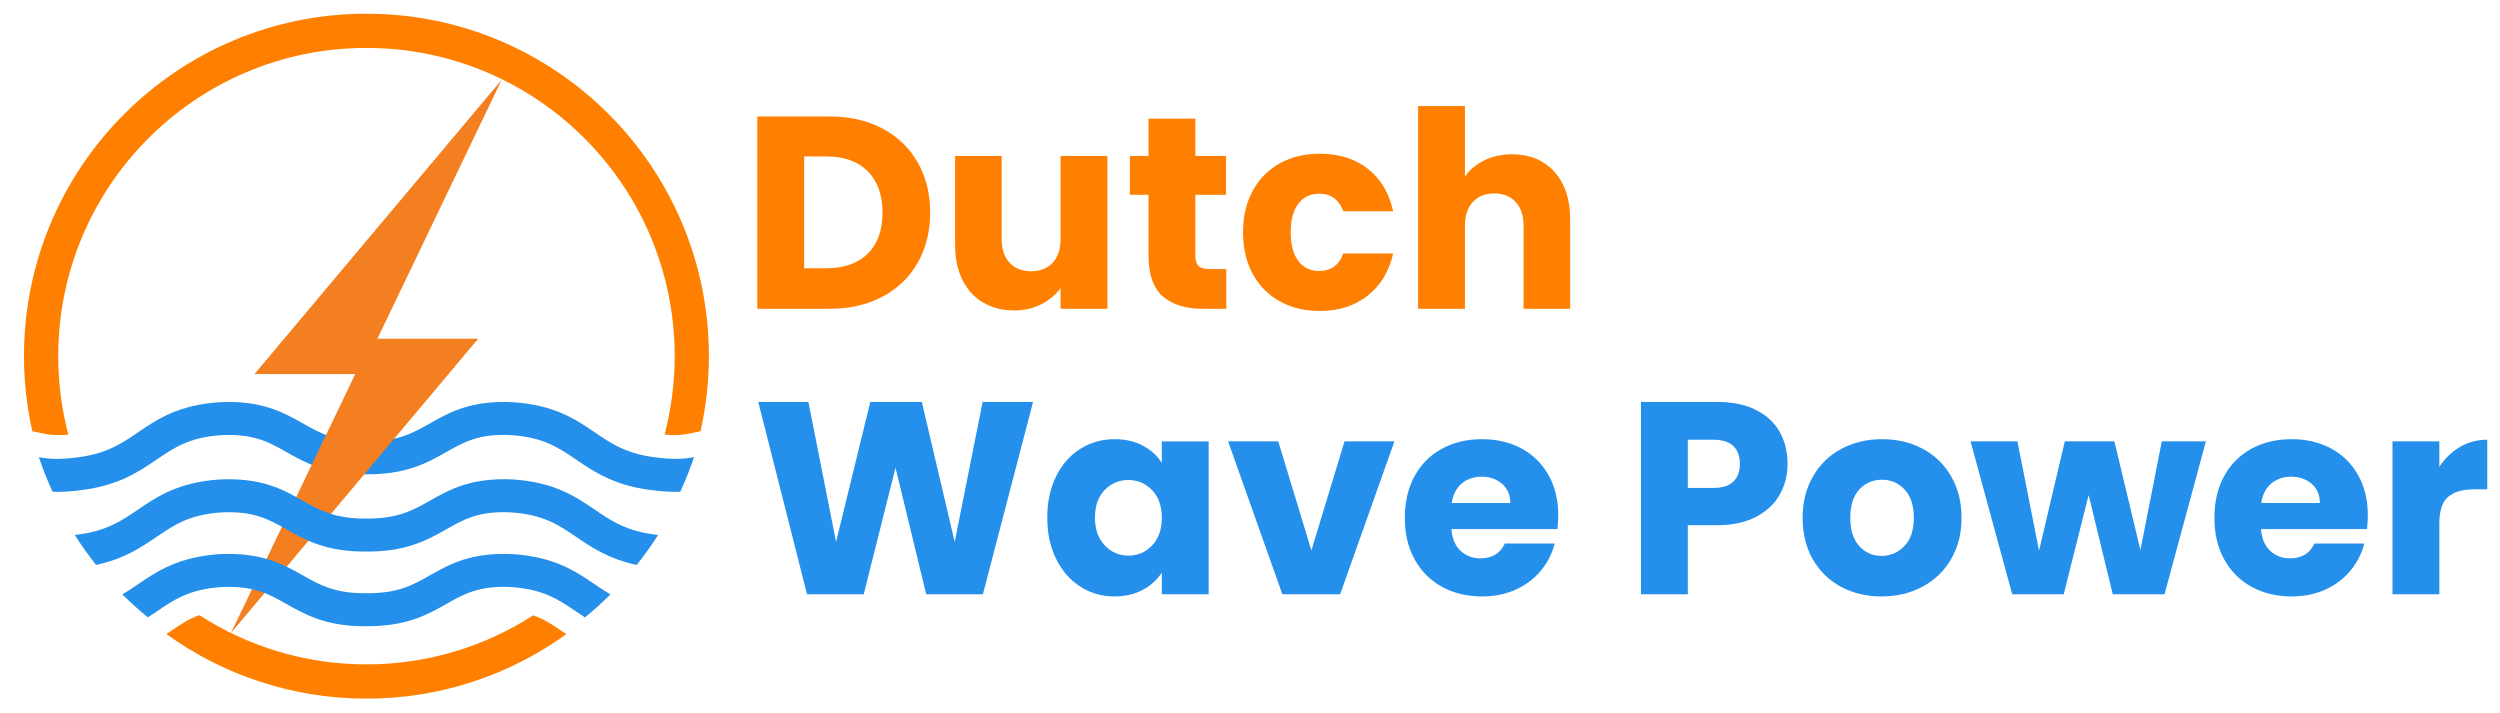
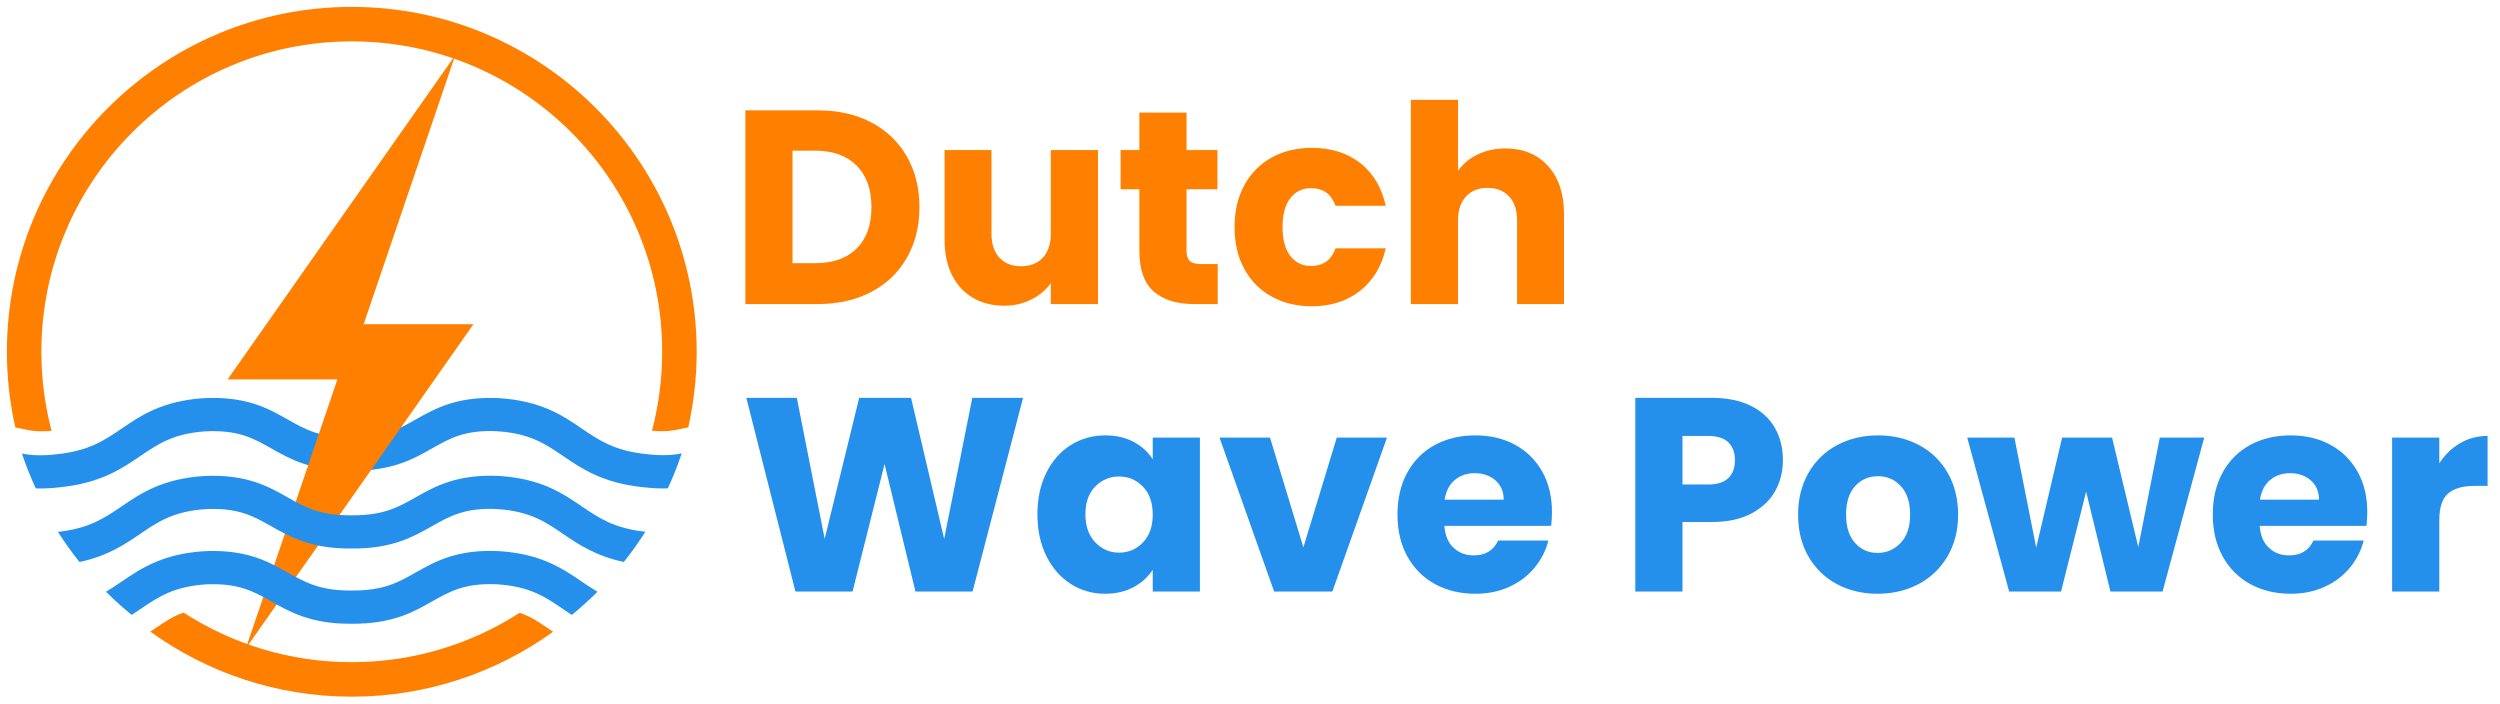
- <svg xmlns="http://www.w3.org/2000/svg" xmlns:ns1="http://vectornator.io" style="fill-rule:evenodd;clip-rule:evenodd;stroke-linecap:round;stroke-linejoin:round;" xml:space="preserve" version="1.1" viewBox="0 0 365 104">
-   <defs />
-   <g id="Layer_7" ns1:layerName="Layer_7">
-     <g opacity="1">
-       <path d="M128.843+18.764C131.056+19.937+132.769+21.584+133.983+23.704C135.196+25.824+135.803+28.271+135.803+31.044C135.803+33.791+135.196+36.231+133.983+38.364C132.769+40.498+131.049+42.151+128.823+43.324C126.596+44.497+124.016+45.084+121.083+45.084L110.563+45.084L110.563+17.004L121.083+17.004C124.043+17.003+126.63+17.59+128.843+18.764ZM126.684+37.043C128.124+35.63+128.844+33.63+128.844+31.043C128.844+28.457+128.124+26.443+126.684+25.003C125.244+23.563+123.23+22.843+120.644+22.843L117.404+22.843L117.404+39.163L120.644+39.163C123.23+39.164+125.244+38.457+126.684+37.043Z" opacity="1" fill="#ff8000" />
-       <path d="M161.683+22.764L161.683+45.084L154.843+45.084L154.843+42.044C154.149+43.031+153.209+43.824+152.023+44.424C150.836+45.024+149.523+45.324+148.083+45.324C146.376+45.324+144.869+44.944+143.563+44.184C142.256+43.424+141.243+42.324+140.523+40.884C139.803+39.444+139.443+37.751+139.443+35.804L139.443+22.764L146.243+22.764L146.243+34.884C146.243+36.378+146.629+37.538+147.403+38.364C148.176+39.191+149.216+39.604+150.523+39.604C151.856+39.604+152.909+39.191+153.683+38.364C154.456+37.538+154.843+36.378+154.843+34.884L154.843+22.764L161.683+22.764Z" opacity="1" fill="#ff8000" />
-       <path d="M179.043+39.284L179.043+45.084L175.563+45.084C173.083+45.084+171.149+44.478+169.763+43.264C168.376+42.051+167.683+40.071+167.683+37.324L167.683+28.444L164.963+28.444L164.963+22.764L167.683+22.764L167.683+17.324L174.523+17.324L174.523+22.764L179.003+22.764L179.003+28.444L174.523+28.444L174.523+37.404C174.523+38.071+174.683+38.551+175.003+38.844C175.323+39.138+175.856+39.284+176.603+39.284C176.603+39.284+179.043+39.284+179.043+39.284Z" opacity="1" fill="#ff8000" />
-       <path d="M182.903+27.843C183.849+26.11+185.169+24.777+186.863+23.843C188.556+22.91+190.496+22.443+192.683+22.443C195.483+22.443+197.823+23.177+199.703+24.643C201.583+26.11+202.816+28.177+203.403+30.843L196.123+30.843C195.51+29.137+194.323+28.283+192.563+28.283C191.309+28.283+190.309+28.77+189.563+29.743C188.816+30.717+188.443+32.11+188.443+33.923C188.443+35.737+188.816+37.13+189.563+38.103C190.309+39.077+191.309+39.563+192.563+39.563C194.323+39.563+195.509+38.71+196.123+37.003L203.403+37.003C202.816+39.617+201.576+41.67+199.683+43.163C197.789+44.657+195.456+45.403+192.683+45.403C190.496+45.403+188.557+44.937+186.863+44.003C185.169+43.07+183.849+41.737+182.903+40.003C181.956+38.27+181.483+36.243+181.483+33.923C181.483+31.604+181.956+29.577+182.903+27.843Z" opacity="1" fill="#ff8000" />
-       <path d="M226.922+25.063C228.468+26.757+229.242+29.083+229.242+32.043L229.242+45.083L222.442+45.083L222.442+32.963C222.442+31.47+222.055+30.31+221.282+29.483C220.508+28.657+219.468+28.243+218.162+28.243C216.855+28.243+215.815+28.657+215.042+29.483C214.268+30.31+213.882+31.47+213.882+32.963L213.882+45.083L207.042+45.083L207.042+15.483L213.882+15.483L213.882+25.763C214.575+24.777+215.522+23.99+216.722+23.403C217.922+22.817+219.268+22.523+220.762+22.523C223.322+22.523+225.375+23.371+226.922+25.063Z" opacity="1" fill="#ff8000" />
+ <svg xmlns="http://www.w3.org/2000/svg" version="1.1" x="0px" y="0px" viewBox="0 0 362.44 102" style="enable-background:new 0 0 362.44 102;" xml:space="preserve">
+   <style type="text/css">
+ 	.st0{fill:#FF8000;}
+ 	.st1{fill:#2490EB;}
+ </style>
+   <g id="Layer_7">
+     <g>
+       <g>
+         <path class="st0" d="M126.34,17.76c2.21,1.17,3.93,2.82,5.14,4.94c1.21,2.12,1.82,4.57,1.82,7.34c0,2.75-0.61,5.19-1.82,7.32     c-1.21,2.13-2.93,3.79-5.16,4.96c-2.23,1.17-4.81,1.76-7.74,1.76h-10.52V16h10.52C121.54,16,124.13,16.59,126.34,17.76z      M124.18,36.04c1.44-1.41,2.16-3.41,2.16-6c0-2.59-0.72-4.6-2.16-6.04s-3.45-2.16-6.04-2.16h-3.24v16.32h3.24     C120.73,38.16,122.74,37.46,124.18,36.04z" />
+         <path class="st0" d="M159.18,21.76v22.32h-6.84v-3.04c-0.69,0.99-1.63,1.78-2.82,2.38c-1.19,0.6-2.5,0.9-3.94,0.9     c-1.71,0-3.21-0.38-4.52-1.14c-1.31-0.76-2.32-1.86-3.04-3.3c-0.72-1.44-1.08-3.13-1.08-5.08V21.76h6.8v12.12     c0,1.49,0.39,2.65,1.16,3.48c0.77,0.83,1.81,1.24,3.12,1.24c1.33,0,2.39-0.41,3.16-1.24c0.77-0.83,1.16-1.99,1.16-3.48V21.76     H159.18z" />
+         <path class="st0" d="M176.54,38.28v5.8h-3.48c-2.48,0-4.41-0.61-5.8-1.82c-1.39-1.21-2.08-3.19-2.08-5.94v-8.88h-2.72v-5.68h2.72     v-5.44h6.84v5.44h4.48v5.68h-4.48v8.96c0,0.67,0.16,1.15,0.48,1.44c0.32,0.29,0.85,0.44,1.6,0.44H176.54z" />
+         <path class="st0" d="M180.4,26.84c0.95-1.73,2.27-3.07,3.96-4c1.69-0.93,3.63-1.4,5.82-1.4c2.8,0,5.14,0.73,7.02,2.2     c1.88,1.47,3.11,3.53,3.7,6.2h-7.28c-0.61-1.71-1.8-2.56-3.56-2.56c-1.25,0-2.25,0.49-3,1.46c-0.75,0.97-1.12,2.37-1.12,4.18     c0,1.81,0.37,3.21,1.12,4.18c0.75,0.97,1.75,1.46,3,1.46c1.76,0,2.95-0.85,3.56-2.56h7.28c-0.59,2.61-1.83,4.67-3.72,6.16     c-1.89,1.49-4.23,2.24-7,2.24c-2.19,0-4.13-0.47-5.82-1.4c-1.69-0.93-3.01-2.27-3.96-4c-0.95-1.73-1.42-3.76-1.42-6.08     C178.98,30.6,179.46,28.58,180.4,26.84z" />
+         <path class="st0" d="M224.42,24.06c1.55,1.69,2.32,4.02,2.32,6.98v13.04h-6.8V31.96c0-1.49-0.39-2.65-1.16-3.48     c-0.77-0.83-1.81-1.24-3.12-1.24c-1.31,0-2.35,0.41-3.12,1.24c-0.77,0.83-1.16,1.99-1.16,3.48v12.12h-6.84v-29.6h6.84v10.28     c0.69-0.99,1.64-1.77,2.84-2.36c1.2-0.59,2.55-0.88,4.04-0.88C220.82,21.52,222.88,22.37,224.42,24.06z" />
+       </g>
    </g>
  </g>
-   <g id="Layer_8" ns1:layerName="Layer_8">
-     <g opacity="1">
-       <path d="M150.825+58.679L143.505+86.76L135.225+86.76L130.745+68.28L126.105+86.76L117.825+86.76L110.705+58.679L118.025+58.679L122.065+79.119L127.065+58.679L134.585+58.679L139.385+79.119L143.465+58.679L150.825+58.679Z" opacity="1" fill="#2490eb" />
-       <path d="M154.204+69.52C155.07+67.787+156.25+66.454+157.744+65.52C159.237+64.586+160.904+64.12+162.744+64.12C164.317+64.12+165.697+64.44+166.884+65.08C168.07+65.72+168.984+66.559+169.624+67.601L169.624+64.441L176.464+64.441L176.464+86.761L169.624+86.761L169.624+83.6C168.957+84.639+168.03+85.479+166.844+86.12C165.657+86.761+164.277+87.081+162.704+87.081C160.891+87.081+159.237+86.606+157.744+85.661C156.25+84.714+155.07+83.366+154.204+81.62C153.337+79.874+152.904+77.854+152.904+75.559C152.904+73.266+153.337+71.253+154.204+69.52ZM168.204+71.559C167.257+70.574+166.104+70.08+164.744+70.08C163.384+70.08+162.23+70.567+161.284+71.54C160.337+72.515+159.864+73.854+159.864+75.56C159.864+77.267+160.337+78.621+161.284+79.621C162.23+80.621+163.384+81.121+164.744+81.121C166.104+81.121+167.257+80.628+168.204+79.641C169.15+78.655+169.624+77.309+169.624+75.602C169.624+73.895+169.15+72.547+168.204+71.559Z" opacity="1" fill="#2490eb" />
-       <path d="M191.463+80.359L196.303+64.439L203.583+64.439L195.663+86.759L187.223+86.759L179.303+64.439L186.623+64.439L191.463+80.359Z" opacity="1" fill="#2490eb" />
-       <path d="M227.383+77.239L211.903+77.239C212.009+78.626+212.456+79.685+213.243+80.42C214.03+81.152+214.996+81.52+216.143+81.52C217.849+81.52+219.036+80.799+219.703+79.36L226.983+79.36C226.609+80.827+225.936+82.147+224.963+83.319C223.989+84.493+222.769+85.413+221.303+86.081C219.836+86.747+218.196+87.081+216.383+87.081C214.196+87.081+212.249+86.614+210.543+85.681C208.836+84.747+207.503+83.413+206.543+81.681C205.583+79.948+205.103+77.921+205.103+75.601C205.103+73.281+205.576+71.254+206.523+69.521C207.469+67.788+208.796+66.455+210.503+65.521C212.209+64.587+214.169+64.121+216.383+64.121C218.543+64.121+220.463+64.575+222.143+65.481C223.823+66.388+225.136+67.681+226.083+69.361C227.029+71.041+227.503+73.002+227.503+75.241C227.503+75.879+227.463+76.547+227.383+77.239ZM220.503+73.439C220.503+72.265+220.103+71.333+219.303+70.638C218.503+69.946+217.503+69.599+216.303+69.599C215.157+69.599+214.189+69.933+213.403+70.599C212.616+71.265+212.13+72.212+211.943+73.439C211.943+73.439+220.503+73.439+220.503+73.439Z" opacity="1" fill="#2490eb" />
-       <path d="M259.862+72.18C259.115+73.527+257.968+74.614+256.423+75.44C254.876+76.266+252.956+76.68+250.662+76.68L246.423+76.68L246.423+86.76L239.583+86.76L239.583+58.679L250.663+58.679C252.903+58.679+254.797+59.066+256.344+59.839C257.89+60.613+259.05+61.679+259.823+63.039C260.596+64.399+260.983+65.959+260.983+67.719C260.982+69.346+260.608+70.833+259.862+72.18ZM253.062+70.319C253.702+69.706+254.022+68.84+254.022+67.718C254.022+66.599+253.702+65.732+253.062+65.118C252.422+64.504+251.449+64.198+250.142+64.198L246.422+64.198L246.422+71.238L250.142+71.238C251.449+71.239+252.423+70.934+253.062+70.319Z" opacity="1" fill="#2490eb" />
-       <path d="M268.803+85.68C267.056+84.746+265.683+83.412+264.683+81.68C263.683+79.947+263.183+77.92+263.183+75.6C263.183+73.307+263.689+71.287+264.703+69.539C265.717+67.793+267.103+66.453+268.863+65.519C270.623+64.585+272.596+64.119+274.783+64.119C276.97+64.119+278.943+64.586+280.703+65.519C282.464+66.453+283.849+67.792+284.863+69.539C285.877+71.286+286.384+73.307+286.384+75.6C286.384+77.893+285.87+79.913+284.844+81.66C283.817+83.407+282.417+84.747+280.644+85.681C278.871+86.615+276.89+87.081+274.704+87.081C272.518+87.081+270.549+86.613+268.803+85.68ZM278.043+79.719C278.963+78.76+279.423+77.387+279.423+75.6C279.423+73.813+278.976+72.44+278.082+71.48C277.188+70.52+276.089+70.04+274.782+70.04C273.449+70.04+272.343+70.515+271.463+71.46C270.582+72.407+270.143+73.787+270.143+75.601C270.143+77.388+270.576+78.761+271.443+79.72C272.309+80.681+273.396+81.16+274.703+81.16C276.01+81.16+277.122+80.68+278.043+79.719Z" opacity="1" fill="#2490eb" />
-       <path d="M322.062+64.439L316.023+86.759L308.462+86.759L304.942+72.279L301.301+86.759L293.781+86.759L287.701+64.439L294.541+64.439L297.701+80.399L301.461+64.439L308.701+64.439L312.501+80.319L315.621+64.439L322.062+64.439Z" opacity="1" fill="#2490eb" />
-       <path d="M345.582+77.239L330.102+77.239C330.208+78.626+330.655+79.685+331.442+80.42C332.228+81.152+333.195+81.52+334.342+81.52C336.048+81.52+337.235+80.799+337.902+79.36L345.182+79.36C344.808+80.827+344.135+82.147+343.162+83.319C342.187+84.493+340.968+85.413+339.502+86.081C338.035+86.747+336.395+87.081+334.582+87.081C332.394+87.081+330.448+86.614+328.741+85.681C327.035+84.747+325.701+83.413+324.741+81.681C323.781+79.948+323.302+77.921+323.302+75.601C323.302+73.281+323.775+71.254+324.722+69.521C325.668+67.788+326.995+66.455+328.701+65.521C330.408+64.587+332.368+64.121+334.582+64.121C336.741+64.121+338.662+64.575+340.342+65.481C342.022+66.388+343.335+67.681+344.281+69.361C345.227+71.041+345.701+73.002+345.701+75.241C345.701+75.879+345.662+76.547+345.582+77.239ZM338.701+73.439C338.701+72.265+338.302+71.333+337.502+70.638C336.701+69.946+335.701+69.599+334.502+69.599C333.355+69.599+332.388+69.933+331.602+70.599C330.815+71.265+330.329+72.212+330.142+73.439C330.142+73.439+338.701+73.439+338.701+73.439Z" opacity="1" fill="#2490eb" />
-       <path d="M359.143+65.26C360.342+64.553+361.676+64.199+363.143+64.199L363.143+71.439L361.263+71.439C359.556+71.439+358.276+71.806+357.422+72.539C356.568+73.273+356.143+74.559+356.143+76.399L356.143+86.759L349.303+86.759L349.303+64.439L356.143+64.439L356.143+68.159C356.942+66.934+357.942+65.967+359.143+65.26Z" opacity="1" fill="#2490eb" />
+   <g id="Layer_8">
+     <g>
+       <g>
+         <path class="st1" d="M148.32,57.68L141,85.76h-8.28l-4.48-18.48l-4.64,18.48h-8.28l-7.12-28.08h7.32l4.04,20.44l5-20.44h7.52     l4.8,20.44l4.08-20.44H148.32z" />
+         <path class="st1" d="M151.7,68.52c0.87-1.73,2.05-3.07,3.54-4c1.49-0.93,3.16-1.4,5-1.4c1.57,0,2.95,0.32,4.14,0.96     c1.19,0.64,2.1,1.48,2.74,2.52v-3.16h6.84v22.32h-6.84V82.6c-0.67,1.04-1.59,1.88-2.78,2.52c-1.19,0.64-2.57,0.96-4.14,0.96     c-1.81,0-3.47-0.47-4.96-1.42c-1.49-0.95-2.67-2.29-3.54-4.04c-0.87-1.75-1.3-3.77-1.3-6.06     C150.4,72.27,150.84,70.25,151.7,68.52z M165.7,70.56c-0.95-0.99-2.1-1.48-3.46-1.48s-2.51,0.49-3.46,1.46     c-0.95,0.97-1.42,2.31-1.42,4.02c0,1.71,0.47,3.06,1.42,4.06c0.95,1,2.1,1.5,3.46,1.5s2.51-0.49,3.46-1.48     c0.95-0.99,1.42-2.33,1.42-4.04C167.12,72.89,166.65,71.55,165.7,70.56z" />
+         <path class="st1" d="M188.96,79.36l4.84-15.92h7.28l-7.92,22.32h-8.44l-7.92-22.32h7.32L188.96,79.36z" />
+         <path class="st1" d="M224.88,76.24H209.4c0.11,1.39,0.55,2.45,1.34,3.18s1.75,1.1,2.9,1.1c1.71,0,2.89-0.72,3.56-2.16h7.28     c-0.37,1.47-1.05,2.79-2.02,3.96c-0.97,1.17-2.19,2.09-3.66,2.76c-1.47,0.67-3.11,1-4.92,1c-2.19,0-4.13-0.47-5.84-1.4     c-1.71-0.93-3.04-2.27-4-4c-0.96-1.73-1.44-3.76-1.44-6.08c0-2.32,0.47-4.35,1.42-6.08c0.95-1.73,2.27-3.07,3.98-4     c1.71-0.93,3.67-1.4,5.88-1.4c2.16,0,4.08,0.45,5.76,1.36c1.68,0.91,2.99,2.2,3.94,3.88c0.95,1.68,1.42,3.64,1.42,5.88     C225,74.88,224.96,75.55,224.88,76.24z M218,72.44c0-1.17-0.4-2.11-1.2-2.8c-0.8-0.69-1.8-1.04-3-1.04c-1.15,0-2.11,0.33-2.9,1     c-0.79,0.67-1.27,1.61-1.46,2.84H218z" />
+         <path class="st1" d="M257.36,71.18c-0.75,1.35-1.89,2.43-3.44,3.26c-1.55,0.83-3.47,1.24-5.76,1.24h-4.24v10.08h-6.84V57.68     h11.08c2.24,0,4.13,0.39,5.68,1.16c1.55,0.77,2.71,1.84,3.48,3.2s1.16,2.92,1.16,4.68C258.48,68.35,258.11,69.83,257.36,71.18z      M250.56,69.32c0.64-0.61,0.96-1.48,0.96-2.6s-0.32-1.99-0.96-2.6s-1.61-0.92-2.92-0.92h-3.72v7.04h3.72     C248.95,70.24,249.92,69.93,250.56,69.32z" />
+         <path class="st1" d="M266.3,84.68c-1.75-0.93-3.12-2.27-4.12-4c-1-1.73-1.5-3.76-1.5-6.08c0-2.29,0.51-4.31,1.52-6.06     c1.01-1.75,2.4-3.09,4.16-4.02c1.76-0.93,3.73-1.4,5.92-1.4s4.16,0.47,5.92,1.4c1.76,0.93,3.15,2.27,4.16,4.02     c1.01,1.75,1.52,3.77,1.52,6.06c0,2.29-0.51,4.31-1.54,6.06c-1.03,1.75-2.43,3.09-4.2,4.02c-1.77,0.93-3.75,1.4-5.94,1.4     S268.05,85.61,266.3,84.68z M275.54,78.72c0.92-0.96,1.38-2.33,1.38-4.12c0-1.79-0.45-3.16-1.34-4.12     c-0.89-0.96-1.99-1.44-3.3-1.44c-1.33,0-2.44,0.47-3.32,1.42c-0.88,0.95-1.32,2.33-1.32,4.14c0,1.79,0.43,3.16,1.3,4.12     c0.87,0.96,1.95,1.44,3.26,1.44S274.62,79.68,275.54,78.72z" />
+         <path class="st1" d="M319.56,63.44l-6.04,22.32h-7.56l-3.52-14.48l-3.64,14.48h-7.52l-6.08-22.32h6.84l3.16,15.96l3.76-15.96     h7.24l3.8,15.88l3.12-15.88H319.56z" />
+         <path class="st1" d="M343.08,76.24H327.6c0.11,1.39,0.55,2.45,1.34,3.18c0.79,0.73,1.75,1.1,2.9,1.1c1.71,0,2.89-0.72,3.56-2.16     h7.28c-0.37,1.47-1.05,2.79-2.02,3.96c-0.97,1.17-2.19,2.09-3.66,2.76c-1.47,0.67-3.11,1-4.92,1c-2.19,0-4.13-0.47-5.84-1.4     c-1.71-0.93-3.04-2.27-4-4c-0.96-1.73-1.44-3.76-1.44-6.08c0-2.32,0.47-4.35,1.42-6.08c0.95-1.73,2.27-3.07,3.98-4     c1.71-0.93,3.67-1.4,5.88-1.4c2.16,0,4.08,0.45,5.76,1.36s2.99,2.2,3.94,3.88c0.95,1.68,1.42,3.64,1.42,5.88     C343.2,74.88,343.16,75.55,343.08,76.24z M336.2,72.44c0-1.17-0.4-2.11-1.2-2.8c-0.8-0.69-1.8-1.04-3-1.04     c-1.15,0-2.11,0.33-2.9,1c-0.79,0.67-1.27,1.61-1.46,2.84H336.2z" />
+         <path class="st1" d="M356.64,64.26c1.2-0.71,2.53-1.06,4-1.06v7.24h-1.88c-1.71,0-2.99,0.37-3.84,1.1s-1.28,2.02-1.28,3.86v10.36     h-6.84V63.44h6.84v3.72C354.44,65.93,355.44,64.97,356.64,64.26z" />
+       </g>
    </g>
  </g>
-   <g id="Layer_10" ns1:layerName="Layer_10">
-     <g opacity="1">
-       <path d="M6.591+63.349C7.579+63.548+8.678+63.577+9.976+63.455C9.016+59.797+8.5+55.959+8.5+52C8.5+27.146+28.647+6.999+53.5+6.999C78.354+6.999+98.501+27.146+98.501+52C98.501+55.959+97.985+59.797+97.025+63.455C98.386+63.578+99.437+63.544+100.404+63.346L102.279+62.963C103.069+59.434+103.499+55.769+103.499+52.001C103.499+24.387+81.113+2.001+53.498+2.001C25.886+2+3.5+24.386+3.5+52C3.5+55.77+3.931+59.438+4.722+62.969L6.591+63.349Z" opacity="1" fill="#ff8000" />
-       <path d="M81.992+92.121C80.544+91.136+79.387+90.355+77.844+89.839C70.824+94.363+62.473+97+53.5+97C44.509+97+36.142+94.353+29.114+89.811C27.603+90.332+26.437+91.119+24.973+92.115C24.752+92.265+24.519+92.419+24.292+92.571C32.51+98.498+42.592+102.001+53.499+102.001C64.396+102.001+74.47+98.505+82.685+92.588C82.446+92.43+82.216+92.275+81.992+92.121Z" opacity="1" fill="#ff8000" />
+   <g id="Layer_5">
+ </g>
+   <g id="Layer_10">
+     <g>
+       <path class="st0" d="M4.09,62.35c0.99,0.2,2.09,0.23,3.38,0.11C6.52,58.8,6,54.96,6,51C6,26.15,26.15,6,51,6    c24.85,0,45,20.15,45,45c0,3.96-0.52,7.8-1.48,11.45c1.36,0.12,2.41,0.09,3.38-0.11l1.88-0.38C100.57,58.43,101,54.77,101,51    c0-27.61-22.39-50-50-50C23.39,1,1,23.39,1,51c0,3.77,0.43,7.44,1.22,10.97L4.09,62.35z" />
+       <path class="st0" d="M79.49,91.12c-1.45-0.99-2.6-1.77-4.15-2.28C68.32,93.36,59.97,96,51,96c-8.99,0-17.36-2.65-24.39-7.19    c-1.51,0.52-2.68,1.31-4.14,2.3c-0.22,0.15-0.45,0.3-0.68,0.46C30.01,97.5,40.09,101,51,101c10.9,0,20.97-3.5,29.19-9.41    C79.95,91.43,79.72,91.28,79.49,91.12z" />
    </g>
  </g>
-   <g id="Layer_15" ns1:layerName="Layer_15">
-     <path d="M11.305+71.626C17.108+71.02+20.162+68.938+22.857+67.104C25.435+65.35+27.661+63.833+32.358+63.527C37.054+63.311+39.257+64.549+41.805+65.992C44.499+67.517+47.549+69.244+53.221+69.244C53.303+69.244+53.384+69.244+53.468+69.242C59.376+69.296+62.439+67.539+65.171+65.992C67.718+64.55+69.909+63.296+74.577+63.525C79.317+63.832+81.542+65.348+84.121+67.102C86.816+68.937+89.872+71.018+95.633+71.618C97.005+71.788+98.221+71.834+99.32+71.799C100.08+70.155+100.751+68.464+101.333+66.734C99.962+67.012+98.344+67.096+96.176+66.832C91.58+66.353+89.38+64.854+86.833+63.119C84.072+61.24+80.942+59.109+74.849+58.717C68.759+58.424+65.593+60.22+62.799+61.799C60.273+63.231+58.13+64.473+53.469+64.425C48.909+64.473+46.707+63.231+44.181+61.799C41.387+60.22+38.217+58.425+32.089+58.719C26.038+59.112+22.908+61.242+20.148+63.124C17.601+64.856+15.401+66.354+10.764+66.84C8.63+67.1+7.03+67.017+5.67+66.742C6.252+68.473+6.922+70.162+7.681+71.804C8.763+71.837+9.959+71.79+11.305+71.626Z" opacity="1" fill="#2490eb" />
+   <g id="Layer_15">
+     <path class="st1" d="M8.8,70.63c5.8-0.61,8.86-2.69,11.55-4.52c2.58-1.75,4.8-3.27,9.5-3.58c4.7-0.22,6.9,1.02,9.45,2.46   c2.69,1.53,5.74,3.25,11.42,3.25c0.08,0,0.16,0,0.25,0c5.91,0.05,8.97-1.7,11.7-3.25c2.55-1.44,4.74-2.7,9.41-2.47   c4.74,0.31,6.96,1.82,9.54,3.58c2.69,1.83,5.75,3.92,11.51,4.52c1.37,0.17,2.59,0.22,3.69,0.18c0.76-1.64,1.43-3.33,2.01-5.07   c-1.37,0.28-2.99,0.36-5.16,0.1c-4.6-0.48-6.8-1.98-9.34-3.71c-2.76-1.88-5.89-4.01-11.98-4.4c-6.09-0.29-9.26,1.5-12.05,3.08   c-2.53,1.43-4.67,2.67-9.33,2.63c-4.56,0.05-6.76-1.19-9.29-2.63c-2.79-1.58-5.96-3.37-12.09-3.08c-6.05,0.39-9.18,2.52-11.94,4.41   c-2.55,1.73-4.75,3.23-9.38,3.72c-2.13,0.26-3.73,0.18-5.09-0.1c0.58,1.73,1.25,3.42,2.01,5.06C6.26,70.84,7.46,70.79,8.8,70.63z" />
  </g>
-   <g id="Layer_3" ns1:layerName="Layer_3">
-     <g opacity="1">
-       <path d="M73.25+11.642L37.155+54.61L52.625+54.61L73.25+11.642Z" opacity="1" fill="#f47f20" />
-       <path d="M33.718+92.423L69.812+49.455L54.342+49.455L33.718+92.423Z" opacity="1" fill="#f47f20" />
-     </g>
+   <g id="Layer_3">
+     <polygon class="st0" points="66,8 33,55 50,55  " />
+     <polygon class="st0" points="35.64,94 68.64,47 51.64,47  " />
  </g>
-   <g id="Layer_14" ns1:layerName="Layer_14">
-     <path d="M74.847+80.899C68.757+80.611+65.591+82.4+62.797+83.981C60.271+85.412+58.128+86.651+53.467+86.609C48.907+86.657+46.705+85.412+44.18+83.984C41.386+82.402+38.216+80.616+32.088+80.901C26.037+81.296+22.908+83.425+20.147+85.305C19.382+85.826+18.647+86.324+17.87+86.782C19.053+87.962+20.296+89.082+21.591+90.138C22.027+89.853+22.448+89.568+22.858+89.288C25.436+87.533+27.662+86.018+32.359+85.71C37.055+85.491+39.258+86.731+41.806+88.175C44.5+89.7+47.549+91.427+53.221+91.427C53.303+91.427+53.384+91.427+53.467+91.427C59.375+91.471+62.438+89.722+65.171+88.175C67.718+86.732+69.909+85.481+74.577+85.708C79.317+86.017+81.542+87.531+84.121+89.287C84.534+89.569+84.96+89.855+85.399+90.143C86.694+89.085+87.938+87.966+89.122+86.788C88.34+86.329+87.601+85.827+86.832+85.304C84.07+83.426+80.94+81.294+74.847+80.899Z" opacity="1" fill="#2490eb" />
-     <path d="M74.847+69.996C68.772+69.71+65.591+71.5+62.797+73.08C60.31+74.489+58.158+75.707+53.68+75.707C53.541+75.707+53.395+75.707+53.254+75.707C48.818+75.707+46.666+74.489+44.179+73.082C41.385+71.5+38.213+69.71+32.088+70.001C26.037+70.395+22.907+72.525+20.147+74.404C17.627+76.118+15.444+77.601+10.912+78.103C11.877+79.617+12.918+81.078+14.033+82.477C18.131+81.598+20.621+79.908+22.858+78.386C25.436+76.631+27.662+75.116+32.359+74.81C37.059+74.585+39.258+75.832+41.806+77.273C44.539+78.82+47.618+80.585+53.468+80.524C59.327+80.586+62.437+78.82+65.171+77.273C67.718+75.831+69.917+74.575+74.577+74.806C79.317+75.115+81.542+76.629+84.121+78.386C86.365+79.911+88.866+81.606+92.961+82.481C94.078+81.08+95.12+79.619+96.085+78.103C91.553+77.613+89.362+76.124+86.832+74.402C84.07+72.523+80.94+70.393+74.847+69.996Z" opacity="1" fill="#2490eb" />
+   <g id="Layer_14">
+     <path class="st1" d="M72.35,79.9c-6.09-0.29-9.26,1.5-12.05,3.08c-2.53,1.43-4.67,2.67-9.33,2.63c-4.56,0.05-6.76-1.2-9.29-2.62   c-2.79-1.58-5.96-3.37-12.09-3.08c-6.05,0.39-9.18,2.52-11.94,4.4c-0.77,0.52-1.5,1.02-2.28,1.48c1.18,1.18,2.43,2.3,3.72,3.36   c0.44-0.29,0.86-0.57,1.27-0.85c2.58-1.75,4.8-3.27,9.5-3.58c4.7-0.22,6.9,1.02,9.45,2.46c2.69,1.53,5.74,3.25,11.41,3.25   c0.08,0,0.16,0,0.25,0c5.91,0.04,8.97-1.7,11.7-3.25c2.55-1.44,4.74-2.69,9.41-2.47c4.74,0.31,6.96,1.82,9.54,3.58   c0.41,0.28,0.84,0.57,1.28,0.86c1.29-1.06,2.54-2.18,3.72-3.36c-0.78-0.46-1.52-0.96-2.29-1.48C81.57,82.43,78.44,80.29,72.35,79.9   z" />
+     <path class="st1" d="M72.35,69c-6.07-0.29-9.26,1.5-12.05,3.08c-2.49,1.41-4.64,2.63-9.12,2.63c-0.14,0-0.28,0-0.43,0   c-4.44,0-6.59-1.22-9.08-2.62c-2.79-1.58-5.97-3.37-12.09-3.08c-6.05,0.39-9.18,2.52-11.94,4.4c-2.52,1.71-4.7,3.2-9.24,3.7   c0.96,1.51,2.01,2.97,3.12,4.37c4.1-0.88,6.59-2.57,8.82-4.09c2.58-1.75,4.8-3.27,9.5-3.58c4.7-0.22,6.9,1.02,9.45,2.46   c2.73,1.55,5.81,3.31,11.66,3.25c5.86,0.06,8.97-1.7,11.7-3.25c2.55-1.44,4.75-2.7,9.41-2.47c4.74,0.31,6.96,1.82,9.54,3.58   c2.24,1.53,4.74,3.22,8.84,4.09c1.12-1.4,2.16-2.86,3.12-4.38c-4.53-0.49-6.72-1.98-9.25-3.7C81.57,71.52,78.44,69.39,72.35,69z" />
  </g>
</svg>
